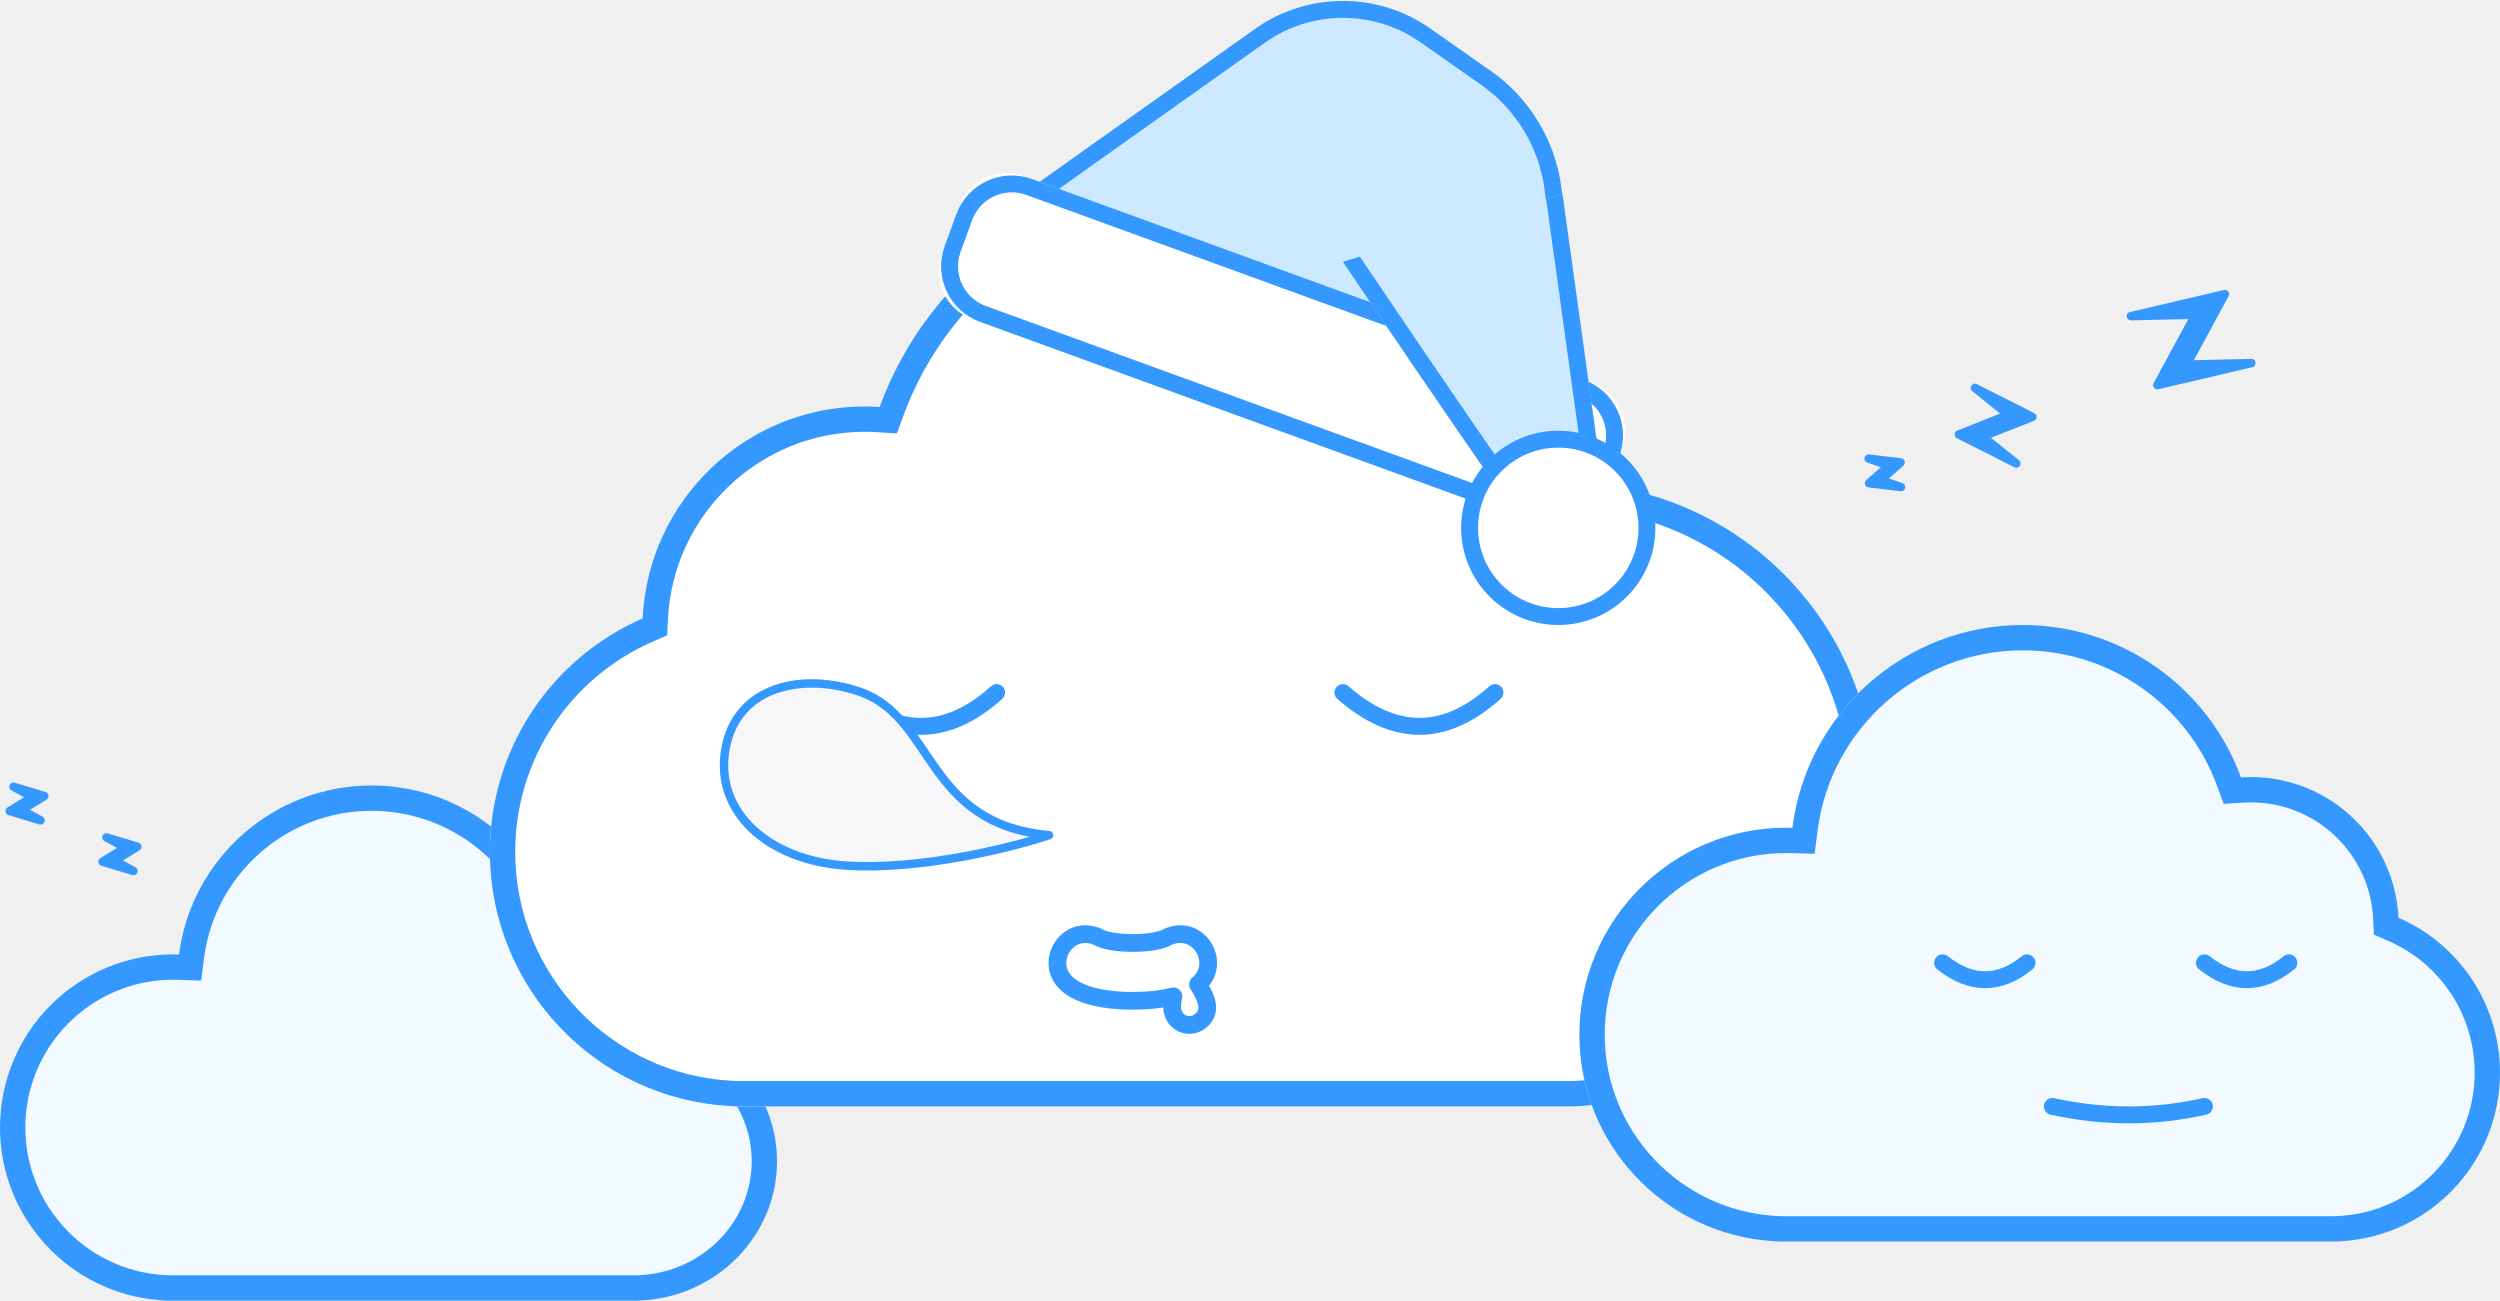
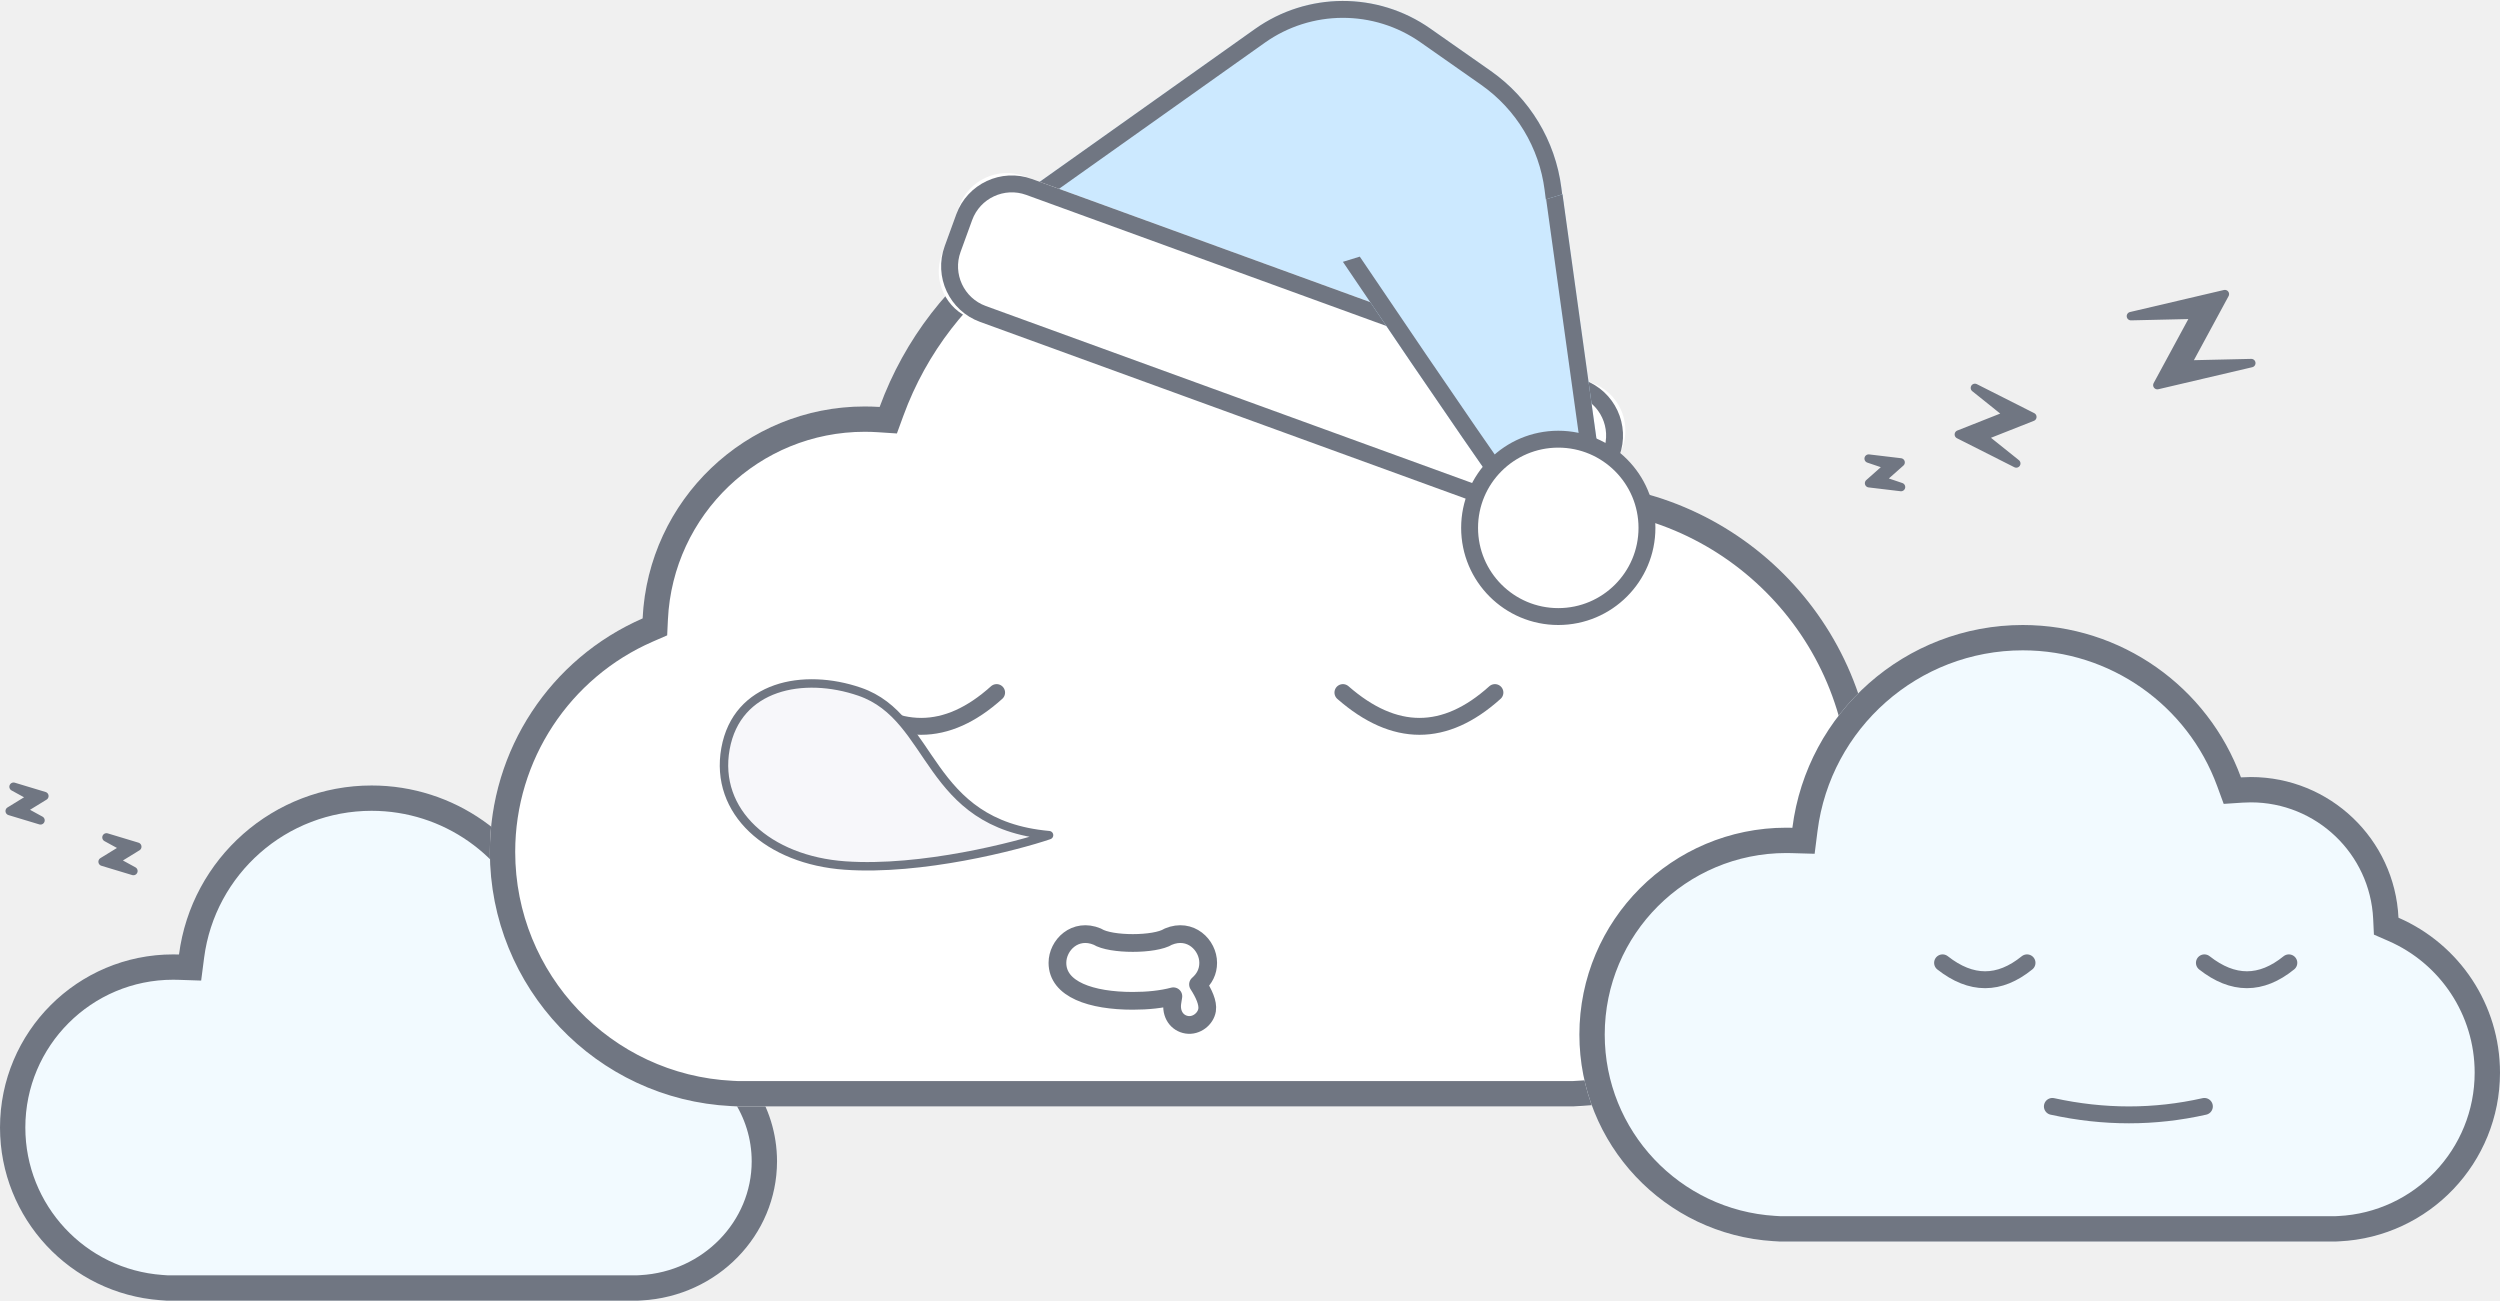
<svg xmlns="http://www.w3.org/2000/svg" xmlns:xlink="http://www.w3.org/1999/xlink" viewBox="0 0 296 154" version="1.1" id="B1L2_gmCf">
-   <style>@-webkit-keyframes BJGxUhulmCz_SJZ259LAG_Animation{0%{-webkit-transform: scale(1, 1);transform: scale(1, 1);}38.33%{-webkit-transform: scale(1.14, 1.12);transform: scale(1.14, 1.12);}75%{-webkit-transform: scale(1, 1);transform: scale(1, 1);}100%{-webkit-transform: scale(1, 1);transform: scale(1, 1);}}@keyframes BJGxUhulmCz_SJZ259LAG_Animation{0%{-webkit-transform: scale(1, 1);transform: scale(1, 1);}38.33%{-webkit-transform: scale(1.14, 1.12);transform: scale(1.14, 1.12);}75%{-webkit-transform: scale(1, 1);transform: scale(1, 1);}100%{-webkit-transform: scale(1, 1);transform: scale(1, 1);}}@-webkit-keyframes BJbeIndgQAG_ryJhncICz_Animation{0%{-webkit-transform: scale(1.05, 1.05);transform: scale(1.05, 1.05);}38.33%{-webkit-transform: scale(1, 1);transform: scale(1, 1);}75%{-webkit-transform: scale(1.05, 1.05);transform: scale(1.05, 1.05);}100%{-webkit-transform: scale(1.05, 1.05);transform: scale(1.05, 1.05);}}@keyframes BJbeIndgQAG_ryJhncICz_Animation{0%{-webkit-transform: scale(1.05, 1.05);transform: scale(1.05, 1.05);}38.33%{-webkit-transform: scale(1, 1);transform: scale(1, 1);}75%{-webkit-transform: scale(1.05, 1.05);transform: scale(1.05, 1.05);}100%{-webkit-transform: scale(1.05, 1.05);transform: scale(1.05, 1.05);}}@-webkit-keyframes ryoU2uem0z_SJ5TWo8RG_Animation{0%{-webkit-transform: translate(0px, 0px);transform: translate(0px, 0px);}50%{-webkit-transform: translate(0px, 3px);transform: translate(0px, 3px);}100%{-webkit-transform: translate(0px, 0px);transform: translate(0px, 0px);}}@keyframes ryoU2uem0z_SJ5TWo8RG_Animation{0%{-webkit-transform: translate(0px, 0px);transform: translate(0px, 0px);}50%{-webkit-transform: translate(0px, 3px);transform: translate(0px, 3px);}100%{-webkit-transform: translate(0px, 0px);transform: translate(0px, 0px);}}#B1L2_gmCf *{-webkit-animation-duration: 2s;animation-duration: 2s;-webkit-animation-iteration-count: infinite;animation-iteration-count: infinite;-webkit-animation-timing-function: cubic-bezier(0, 0, 1, 1);animation-timing-function: cubic-bezier(0, 0, 1, 1);}#ryg8h_lmRG{stroke: none;stroke-width: 1;fill: none;}#Byb8n_gmAG{-webkit-transform:  translate(-534px, -230px);transform:  translate(-534px, -230px);}#ByzU3dxXCG{-webkit-transform:  translate(534px, 218px);transform:  translate(534px, 218px);}#SkELndgXCf{fill: #f2faff;}#SyrLhOlXAG{stroke: #3498ff;stroke-width: 3;}#B1LU2Og7AM{stroke: #3498ff;fill: #3498ff;-webkit-transform:  translate(223.1651px, 67.98205px) scale(-1, 1) rotate(60deg) translate(-223.1651px, -67.98205px);transform:  translate(223.1651px, 67.98205px) scale(-1, 1) rotate(60deg) translate(-223.1651px, -67.98205px);}#S1P8ndxQRG{stroke: #3498ff;fill: #3498ff;-webkit-transform:  translate(14.20069px, 113.1391px) scale(-1, 1) rotate(50deg) translate(-14.20069px, -113.1391px);transform:  translate(14.20069px, 113.1391px) scale(-1, 1) rotate(50deg) translate(-14.20069px, -113.1391px);}#rJd8nOxX0z{stroke: #3498ff;fill: #3498ff;-webkit-transform:  translate(3.200686px, 107.1391px) scale(-1, 1) rotate(50deg) translate(-3.200686px, -107.1391px);transform:  translate(3.200686px, 107.1391px) scale(-1, 1) rotate(50deg) translate(-3.200686px, -107.1391px);}#HyY83OlX0G{stroke: #3498ff;fill: #3498ff;-webkit-transform:  translate(236.2781px, 62.40137px) scale(-1, 1) rotate(40deg) translate(-236.2781px, -62.40137px);transform:  translate(236.2781px, 62.40137px) scale(-1, 1) rotate(40deg) translate(-236.2781px, -62.40137px);}#H15I3_emRM{stroke: #3498ff;fill: #3498ff;-webkit-transform:  translate(259.4279px, 52.21121px) scale(-1, 1) rotate(80deg) translate(-259.4279px, -52.21121px);transform:  translate(259.4279px, 52.21121px) scale(-1, 1) rotate(80deg) translate(-259.4279px, -52.21121px);}#ryoU2uem0z{-webkit-transform:  translate(58px, 0px);transform:  translate(58px, 0px);}#H1hL3_lQ0z{-webkit-transform:  translate(82px, 88px) scale(-1, 1) translate(-82px, -88px);transform:  translate(82px, 88px) scale(-1, 1) translate(-82px, -88px);}#rka8n_eQAf{fill: #FFFFFF;}#HJAI3_lXRf{stroke: #3498ff;stroke-width: 3;}#SyJgLnulX0M{stroke: #3498ff;stroke-width: 2;-webkit-transform:  translate(51px, 96px) scale(1, -1) translate(-51px, -96px);transform:  translate(51px, 96px) scale(1, -1) translate(-51px, -96px);}#rJee82Oe70f{stroke: #3498ff;stroke-width: 2;-webkit-transform:  translate(110px, 96px) scale(1, -1) translate(-110px, -96px);transform:  translate(110px, 96px) scale(1, -1) translate(-110px, -96px);}#BJbeIndgQAG{stroke: #3498ff;stroke-width: 2;}#BJGxUhulmCz{stroke: #3498ff;fill: #F7F7FA;-webkit-transform:  translate(47.02143px, 105.7329px) rotate(17deg) translate(-47.02143px, -105.7329px);transform:  translate(47.02143px, 105.7329px) rotate(17deg) translate(-47.02143px, -105.7329px);}#HyQg82ulm0f{-webkit-transform:  translate(51px, 0px);transform:  translate(51px, 0px);}#S14xU3_xXCz{-webkit-transform:  translate(50.54008px, 34.50554px) rotate(20deg) translate(-50.54008px, -34.50554px);transform:  translate(50.54008px, 34.50554px) rotate(20deg) translate(-50.54008px, -34.50554px);}#S1SlL2OgXCM{fill: #cce9ff;}#HJUlUhdgmRf{stroke: #3498ff;stroke-width: 2;}#SkveI2dgQCG{-webkit-transform:  translate(42.79769px, 53.54998px) rotate(20deg) translate(-42.79769px, -53.54998px);transform:  translate(42.79769px, 53.54998px) rotate(20deg) translate(-42.79769px, -53.54998px);}#HkugIh_emCf{fill: #FFFFFF;}#BJYgL2dlQCG{stroke: #3498ff;stroke-width: 2;}#HJ5lU2OgXCG{fill: #cce9ff;}#H1olL3uxmRM{fill: #3498ff;}#rk3gInOemRM{stroke: #3498ff;stroke-width: 2;fill: #FFFFFF;}#SyplL2_x70M{-webkit-transform:  translate(187px, 86px);transform:  translate(187px, 86px);}#HyyZ82uxmRz{fill: #f2faff;}#rylWIhuxm0f{stroke: #3498ff;stroke-width: 3;}#S1Z-U2ulQAG{stroke: #3498ff;stroke-width: 2;-webkit-transform:  translate(65px, 57.5px) scale(1, -1) translate(-65px, -57.5px);transform:  translate(65px, 57.5px) scale(1, -1) translate(-65px, -57.5px);}#rJGW82dxXCz{stroke: #3498ff;stroke-width: 2;-webkit-transform:  translate(48px, 41px) scale(1, -1) translate(-48px, -41px);transform:  translate(48px, 41px) scale(1, -1) translate(-48px, -41px);}#BJXbLn_lX0f{stroke: #3498ff;stroke-width: 2;-webkit-transform:  translate(79px, 41px) scale(1, -1) translate(-79px, -41px);transform:  translate(79px, 41px) scale(1, -1) translate(-79px, -41px);}#B1LU2Og7AM_rJSaevbym{-webkit-transform-origin: 50% 50%;transform-origin: 50% 50%;transform-box: fill-box;-webkit-transform: scale(1, 1);transform: scale(1, 1);}#B1LU2Og7AM_rJY0lPZJ7{-webkit-transform-origin: 50% 50%;transform-origin: 50% 50%;transform-box: fill-box;-webkit-transform: translate(0px, 0px);transform: translate(0px, 0px);}#B1LU2Og7AM_B1TyzvW1Q{-webkit-transform-origin: 50% 50%;transform-origin: 50% 50%;transform-box: fill-box;-webkit-transform: rotate(0deg);transform: rotate(0deg);}#ryoU2uem0z_SJ5TWo8RG{-webkit-animation-name: ryoU2uem0z_SJ5TWo8RG_Animation;animation-name: ryoU2uem0z_SJ5TWo8RG_Animation;-webkit-transform-origin: 50% 50%;transform-origin: 50% 50%;transform-box: fill-box;-webkit-transform: translate(0px, 0px);transform: translate(0px, 0px);}#BJbeIndgQAG_ryJhncICz{-webkit-animation-name: BJbeIndgQAG_ryJhncICz_Animation;animation-name: BJbeIndgQAG_ryJhncICz_Animation;-webkit-transform-origin: 0% 50%;transform-origin: 0% 50%;transform-box: fill-box;-webkit-transform: scale(1.05, 1.05);transform: scale(1.05, 1.05);}#BJGxUhulmCz_SJZ259LAG{-webkit-animation-name: BJGxUhulmCz_SJZ259LAG_Animation;animation-name: BJGxUhulmCz_SJZ259LAG_Animation;-webkit-animation-timing-function: cubic-bezier(0.42, 0, 1, 1);animation-timing-function: cubic-bezier(0.42, 0, 1, 1);-webkit-transform-origin: 100% 50%;transform-origin: 100% 50%;transform-box: fill-box;-webkit-transform: scale(1, 1);transform: scale(1, 1);}</style>
+   <style>@-webkit-keyframes BJGxUhulmCz_SJZ259LAG_Animation{0%{-webkit-transform: scale(1, 1);transform: scale(1, 1);}38.33%{-webkit-transform: scale(1.14, 1.12);transform: scale(1.14, 1.12);}75%{-webkit-transform: scale(1, 1);transform: scale(1, 1);}100%{-webkit-transform: scale(1, 1);transform: scale(1, 1);}}@keyframes BJGxUhulmCz_SJZ259LAG_Animation{0%{-webkit-transform: scale(1, 1);transform: scale(1, 1);}38.33%{-webkit-transform: scale(1.14, 1.12);transform: scale(1.14, 1.12);}75%{-webkit-transform: scale(1, 1);transform: scale(1, 1);}100%{-webkit-transform: scale(1, 1);transform: scale(1, 1);}}@-webkit-keyframes BJbeIndgQAG_ryJhncICz_Animation{0%{-webkit-transform: scale(1.05, 1.05);transform: scale(1.05, 1.05);}38.33%{-webkit-transform: scale(1, 1);transform: scale(1, 1);}75%{-webkit-transform: scale(1.05, 1.05);transform: scale(1.05, 1.05);}100%{-webkit-transform: scale(1.05, 1.05);transform: scale(1.05, 1.05);}}@keyframes BJbeIndgQAG_ryJhncICz_Animation{0%{-webkit-transform: scale(1.05, 1.05);transform: scale(1.05, 1.05);}38.33%{-webkit-transform: scale(1, 1);transform: scale(1, 1);}75%{-webkit-transform: scale(1.05, 1.05);transform: scale(1.05, 1.05);}100%{-webkit-transform: scale(1.05, 1.05);transform: scale(1.05, 1.05);}}@-webkit-keyframes ryoU2uem0z_SJ5TWo8RG_Animation{0%{-webkit-transform: translate(0px, 0px);transform: translate(0px, 0px);}50%{-webkit-transform: translate(0px, 3px);transform: translate(0px, 3px);}100%{-webkit-transform: translate(0px, 0px);transform: translate(0px, 0px);}}@keyframes ryoU2uem0z_SJ5TWo8RG_Animation{0%{-webkit-transform: translate(0px, 0px);transform: translate(0px, 0px);}50%{-webkit-transform: translate(0px, 3px);transform: translate(0px, 3px);}100%{-webkit-transform: translate(0px, 0px);transform: translate(0px, 0px);}}#B1L2_gmCf *{-webkit-animation-duration: 2s;animation-duration: 2s;-webkit-animation-iteration-count: infinite;animation-iteration-count: infinite;-webkit-animation-timing-function: cubic-bezier(0, 0, 1, 1);animation-timing-function: cubic-bezier(0, 0, 1, 1);}#ryg8h_lmRG{stroke: none;stroke-width: 1;fill: none;}#Byb8n_gmAG{-webkit-transform:  translate(-534px, -230px);transform:  translate(-534px, -230px);}#ByzU3dxXCG{-webkit-transform:  translate(534px, 218px);transform:  translate(534px, 218px);}#SkELndgXCf{fill: #f2faff;}#SyrLhOlXAG{stroke: #707682;stroke-width: 3;}#B1LU2Og7AM{stroke: #707682;fill: #707682;-webkit-transform:  translate(223.1651px, 67.98205px) scale(-1, 1) rotate(60deg) translate(-223.1651px, -67.98205px);transform:  translate(223.1651px, 67.98205px) scale(-1, 1) rotate(60deg) translate(-223.1651px, -67.98205px);}#S1P8ndxQRG{stroke: #707682;fill: #707682;-webkit-transform:  translate(14.20069px, 113.1391px) scale(-1, 1) rotate(50deg) translate(-14.20069px, -113.1391px);transform:  translate(14.20069px, 113.1391px) scale(-1, 1) rotate(50deg) translate(-14.20069px, -113.1391px);}#rJd8nOxX0z{stroke: #707682;fill: #707682;-webkit-transform:  translate(3.200686px, 107.1391px) scale(-1, 1) rotate(50deg) translate(-3.200686px, -107.1391px);transform:  translate(3.200686px, 107.1391px) scale(-1, 1) rotate(50deg) translate(-3.200686px, -107.1391px);}#HyY83OlX0G{stroke: #707682;fill: #707682;-webkit-transform:  translate(236.2781px, 62.40137px) scale(-1, 1) rotate(40deg) translate(-236.2781px, -62.40137px);transform:  translate(236.2781px, 62.40137px) scale(-1, 1) rotate(40deg) translate(-236.2781px, -62.40137px);}#H15I3_emRM{stroke: #707682;fill: #707682;-webkit-transform:  translate(259.4279px, 52.21121px) scale(-1, 1) rotate(80deg) translate(-259.4279px, -52.21121px);transform:  translate(259.4279px, 52.21121px) scale(-1, 1) rotate(80deg) translate(-259.4279px, -52.21121px);}#ryoU2uem0z{-webkit-transform:  translate(58px, 0px);transform:  translate(58px, 0px);}#H1hL3_lQ0z{-webkit-transform:  translate(82px, 88px) scale(-1, 1) translate(-82px, -88px);transform:  translate(82px, 88px) scale(-1, 1) translate(-82px, -88px);}#rka8n_eQAf{fill: #FFFFFF;}#HJAI3_lXRf{stroke: #707682;stroke-width: 3;}#SyJgLnulX0M{stroke: #707682;stroke-width: 2;-webkit-transform:  translate(51px, 96px) scale(1, -1) translate(-51px, -96px);transform:  translate(51px, 96px) scale(1, -1) translate(-51px, -96px);}#rJee82Oe70f{stroke: #707682;stroke-width: 2;-webkit-transform:  translate(110px, 96px) scale(1, -1) translate(-110px, -96px);transform:  translate(110px, 96px) scale(1, -1) translate(-110px, -96px);}#BJbeIndgQAG{stroke: #707682;stroke-width: 2;}#BJGxUhulmCz{stroke: #707682;fill: #F7F7FA;-webkit-transform:  translate(47.02143px, 105.7329px) rotate(17deg) translate(-47.02143px, -105.7329px);transform:  translate(47.02143px, 105.7329px) rotate(17deg) translate(-47.02143px, -105.7329px);}#HyQg82ulm0f{-webkit-transform:  translate(51px, 0px);transform:  translate(51px, 0px);}#S14xU3_xXCz{-webkit-transform:  translate(50.54008px, 34.50554px) rotate(20deg) translate(-50.54008px, -34.50554px);transform:  translate(50.54008px, 34.50554px) rotate(20deg) translate(-50.54008px, -34.50554px);}#S1SlL2OgXCM{fill: #cce9ff;}#HJUlUhdgmRf{stroke: #707682;stroke-width: 2;}#SkveI2dgQCG{-webkit-transform:  translate(42.79769px, 53.54998px) rotate(20deg) translate(-42.79769px, -53.54998px);transform:  translate(42.79769px, 53.54998px) rotate(20deg) translate(-42.79769px, -53.54998px);}#HkugIh_emCf{fill: #FFFFFF;}#BJYgL2dlQCG{stroke: #707682;stroke-width: 2;}#HJ5lU2OgXCG{fill: #cce9ff;}#H1olL3uxmRM{fill: #707682;}#rk3gInOemRM{stroke: #707682;stroke-width: 2;fill: #FFFFFF;}#SyplL2_x70M{-webkit-transform:  translate(187px, 86px);transform:  translate(187px, 86px);}#HyyZ82uxmRz{fill: #f2faff;}#rylWIhuxm0f{stroke: #707682;stroke-width: 3;}#S1Z-U2ulQAG{stroke: #707682;stroke-width: 2;-webkit-transform:  translate(65px, 57.5px) scale(1, -1) translate(-65px, -57.5px);transform:  translate(65px, 57.5px) scale(1, -1) translate(-65px, -57.5px);}#rJGW82dxXCz{stroke: #707682;stroke-width: 2;-webkit-transform:  translate(48px, 41px) scale(1, -1) translate(-48px, -41px);transform:  translate(48px, 41px) scale(1, -1) translate(-48px, -41px);}#BJXbLn_lX0f{stroke: #707682;stroke-width: 2;-webkit-transform:  translate(79px, 41px) scale(1, -1) translate(-79px, -41px);transform:  translate(79px, 41px) scale(1, -1) translate(-79px, -41px);}#B1LU2Og7AM_rJSaevbym{-webkit-transform-origin: 50% 50%;transform-origin: 50% 50%;transform-box: fill-box;-webkit-transform: scale(1, 1);transform: scale(1, 1);}#B1LU2Og7AM_rJY0lPZJ7{-webkit-transform-origin: 50% 50%;transform-origin: 50% 50%;transform-box: fill-box;-webkit-transform: translate(0px, 0px);transform: translate(0px, 0px);}#B1LU2Og7AM_B1TyzvW1Q{-webkit-transform-origin: 50% 50%;transform-origin: 50% 50%;transform-box: fill-box;-webkit-transform: rotate(0deg);transform: rotate(0deg);}#ryoU2uem0z_SJ5TWo8RG{-webkit-animation-name: ryoU2uem0z_SJ5TWo8RG_Animation;animation-name: ryoU2uem0z_SJ5TWo8RG_Animation;-webkit-transform-origin: 50% 50%;transform-origin: 50% 50%;transform-box: fill-box;-webkit-transform: translate(0px, 0px);transform: translate(0px, 0px);}#BJbeIndgQAG_ryJhncICz{-webkit-animation-name: BJbeIndgQAG_ryJhncICz_Animation;animation-name: BJbeIndgQAG_ryJhncICz_Animation;-webkit-transform-origin: 0% 50%;transform-origin: 0% 50%;transform-box: fill-box;-webkit-transform: scale(1.05, 1.05);transform: scale(1.05, 1.05);}#BJGxUhulmCz_SJZ259LAG{-webkit-animation-name: BJGxUhulmCz_SJZ259LAG_Animation;animation-name: BJGxUhulmCz_SJZ259LAG_Animation;-webkit-animation-timing-function: cubic-bezier(0.42, 0, 1, 1);animation-timing-function: cubic-bezier(0.42, 0, 1, 1);-webkit-transform-origin: 100% 50%;transform-origin: 100% 50%;transform-box: fill-box;-webkit-transform: scale(1, 1);transform: scale(1, 1);}</style>
  <defs>
    <path d="M19,165.946 C8.378,165.178 0,156.317 0,145.5 C0,134.178 9.178,125 20.5,125 C20.732,125 20.963,125.004 21.192,125.011 C22.657,113.721 32.31,105 44,105 C53.913,105 62.361,111.271 65.594,120.063 C66.057,120.021 66.526,120 67,120 C75.27,120 81.977,126.47 82,134.459 C87.897,137.049 92,142.809 92,149.5 C92,158.287 84.923,165.47 76,165.972 L76,166 L19,166 L19,165.946 Z" id="path-1" />
    <path d="M34.606,142.932 C15.298,141.764 0,125.712 0,106.082 C0,85.693 16.504,69.164 36.862,69.164 C37.224,69.164 37.585,69.17 37.945,69.18 C40.525,48.777 57.918,33 78.991,33 C96.84,33 112.05,44.319 117.853,60.181 C118.435,60.143 119.023,60.123 119.615,60.123 C133.73,60.123 145.252,71.248 145.915,85.221 C156.559,89.864 164,100.493 164,112.863 C164,129.002 151.333,142.178 135.413,142.963 L135.413,143 L34.606,143 L34.606,142.932 Z" id="path-2" />
    <path d="M53.199,13.177 L61.658,15.447 C67.1,16.907 71.673,20.596 74.253,25.605 L84.071,44.667 C86.347,49.086 84.61,54.513 80.191,56.789 C78.917,57.446 77.504,57.788 76.07,57.788 L17.384,57.788 C14.623,57.788 12.384,55.55 12.384,52.788 C12.384,51.773 12.693,50.782 13.27,49.947 L33.722,20.333 C38.048,14.069 45.847,11.203 53.199,13.177 Z" id="path-3" />
    <rect id="path-4" x="1.017" y="44.55" width="83.561" height="18" rx="6" />
    <path d="M23,72.955 C10.168,72.18 0,61.527 0,48.5 C0,34.969 10.969,24 24.5,24 C24.741,24 24.98,24.003 25.219,24.01 C26.934,10.47 38.494,0 52.5,0 C64.363,0 74.472,7.512 78.329,18.039 C78.716,18.013 79.107,18 79.5,18 C88.882,18 96.539,25.383 96.98,34.655 C104.054,37.737 109,44.791 109,53 C109,63.71 100.581,72.454 90,72.975 L90,73 L23,73 L23,72.955 Z" id="path-5" />
  </defs>
  <g id="ryg8h_lmRG" fill-rule="evenodd">
    <g id="Byb8n_gmAG">
      <g id="ByzU3dxXCG">
        <g id="H1XUhdgmCM">
          <use fill-rule="evenodd" xlink:href="#path-1" id="SkELndgXCf" />
          <path d="M19.801,164.5 L75.459,164.5 L75.916,164.474 C84.092,164.014 90.5,157.445 90.5,149.5 C90.5,143.561 86.899,138.249 81.397,135.833 L80.503,135.44 L80.5,134.464 C80.48,127.311 74.453,121.5 67,121.5 C66.573,121.5 66.149,121.519 65.728,121.557 L64.583,121.66 L64.186,120.581 C61.101,112.191 53.088,106.5 44,106.5 C33.166,106.5 24.061,114.559 22.68,125.204 L22.505,126.556 L21.143,126.511 C20.929,126.504 20.715,126.5 20.5,126.5 C10.007,126.5 1.5,135.007 1.5,145.5 C1.5,155.476 9.216,163.734 19.108,164.45 L19.801,164.5 Z" id="SyrLhOlXAG" />
        </g>
        <polygon id="B1LU2Og7AM" stroke-linecap="round" stroke-linejoin="round" points="222.665 65.482 222.165 67.982 225.165 66.982 223.665 70.482 224.165 67.982 221.165 68.982" />
        <polygon id="S1P8ndxQRG" stroke-linecap="round" stroke-linejoin="round" points="13.701 110.639 13.201 113.139 16.201 112.139 14.701 115.639 15.201 113.139 12.201 114.139" />
        <polygon id="rJd8nOxX0z" stroke-linecap="round" stroke-linejoin="round" points="2.701 104.639 2.201 107.139 5.201 106.139 3.701 109.639 4.201 107.139 1.201 108.139" />
        <polygon id="HyY83OlX0G" stroke-linecap="round" stroke-linejoin="round" points="235.278 57.401 234.278 62.401 240.278 60.401 237.278 67.401 238.278 62.401 232.278 64.401" />
        <polygon id="H15I3_emRM" stroke-linecap="round" stroke-linejoin="round" points="257.928 44.711 256.428 52.211 265.428 49.211 260.928 59.711 262.428 52.211 253.428 55.211" />
        <g id="ryoU2uem0z_SJ5TWo8RG" data-animator-group="true" data-animator-type="0">
          <g id="ryoU2uem0z">
            <g id="H1hL3_lQ0z">
              <use fill-rule="evenodd" xlink:href="#path-2" id="rka8n_eQAf" />
              <path d="M35.776,141.5 L134.625,141.5 L135.339,141.465 C150.517,140.716 162.5,128.146 162.5,112.863 C162.5,101.359 155.665,91.111 145.315,86.595 L144.461,86.223 L144.417,85.292 C143.789,72.07 132.881,61.623 119.615,61.623 C119.058,61.623 118.504,61.642 117.952,61.678 L116.83,61.752 L116.444,60.697 C110.734,45.09 95.861,34.5 78.991,34.5 C58.852,34.5 41.941,49.536 39.433,69.368 L39.262,70.719 L37.901,70.679 C37.556,70.669 37.209,70.664 36.862,70.664 C17.333,70.664 1.5,86.521 1.5,106.082 C1.5,124.836 16.097,140.31 34.696,141.435 L35.776,141.5 Z" id="HJAI3_lXRf" />
            </g>
            <path d="M42,98 C45.049,95.333 48.072,94 51.067,94 C54.063,94 57.04,95.333 60,98" id="SyJgLnulX0M" stroke-linecap="round" />
            <path d="M101,98 C104.049,95.333 107.072,94 110.067,94 C113.063,94 116.04,95.333 119,98" id="rJee82Oe70f" stroke-linecap="round" />
            <g id="BJbeIndgQAG_ryJhncICz" data-animator-group="true" data-animator-type="2">
              <path d="M79.852,122.433 C80.497,123.428 81.005,124.512 80.877,125.321 C80.721,126.309 79.68,127.156 78.589,126.983 C77.498,126.811 76.75,125.806 76.966,124.442 C77.025,124.074 77.053,123.894 77.073,123.769 C75.753,124.119 74.184,124.284 72.5,124.284 C67.806,124.284 64,123 64,120 C64,118 66,116 68.5,117.048 C70,118 75,118 76.5,117.048 C79,116 81,118.001 81,120 C81,120.994 80.582,121.8 79.852,122.433 Z" id="BJbeIndgQAG" stroke-linecap="round" stroke-linejoin="round" />
            </g>
            <g id="BJGxUhulmCz_SJZ259LAG" data-animator-group="true" data-animator-type="2">
              <path d="M44.821,115.55 C53.665,113.516 63.593,107.415 66.875,105.05 C52.432,108.085 49.896,95.692 40.468,95.362 C33.425,95.116 26.344,98.898 27.246,106.46 C28.148,114.023 35.978,117.585 44.821,115.55 Z" id="BJGxUhulmCz" stroke-linecap="round" stroke-linejoin="round" />
            </g>
            <g id="HyQg82ulm0f">
              <g id="S14xU3_xXCz">
                <use fill-rule="evenodd" xlink:href="#path-3" id="S1SlL2OgXCM" />
                <path d="M52.94,14.142 C45.996,12.279 38.631,14.985 34.545,20.901 L14.093,50.515 C13.631,51.183 13.384,51.976 13.384,52.788 C13.384,54.997 15.175,56.788 17.384,56.788 L76.07,56.788 C77.345,56.788 78.601,56.484 79.734,55.9 C83.661,53.877 85.206,49.053 83.182,45.125 L73.364,26.063 C70.913,21.304 66.568,17.8 61.398,16.413 L52.94,14.142 Z" id="HJUlUhdgmRf" />
              </g>
              <g id="SkveI2dgQCG">
                <use fill-rule="evenodd" xlink:href="#path-4" id="HkugIh_emCf" />
                <rect x="2.017" y="45.55" width="81.561" height="16" rx="6" id="BJYgL2dlQCG" />
              </g>
              <path d="M76,35 L81,71 C74.85,73.004 71.183,73.338 70,72 C68.817,70.662 62.15,60.996 50,43" id="HJ5lU2OgXCG" />
              <path d="M80.38,69.098 L79.019,71.275 L78.786,69.597 C79.295,69.445 79.827,69.279 80.38,69.098 Z M74.064,35.596 L76,35 L81,71 C74.85,73.004 71.183,73.338 70,72 C68.817,70.662 62.15,60.996 50,43 L51.998,42.385 C63.792,59.849 70.418,69.455 71.498,70.675 C71.479,70.653 71.545,70.687 71.759,70.731 C72.15,70.812 72.721,70.828 73.456,70.761 C74.804,70.639 76.586,70.252 78.786,69.597 L74.064,35.596 Z M80.38,69.098 L79.019,71.275 L78.786,69.597 C79.295,69.445 79.827,69.279 80.38,69.098 Z M74.064,35.596 L76,35 L81,71 C74.85,73.004 71.183,73.338 70,72 C68.817,70.662 62.15,60.996 50,43 L51.998,42.385 C63.792,59.849 70.418,69.455 71.498,70.675 C71.479,70.653 71.545,70.687 71.759,70.731 C72.15,70.812 72.721,70.828 73.456,70.761 C74.804,70.639 76.586,70.252 78.786,69.597 L74.064,35.596 Z" id="H1olL3uxmRM" fill-rule="nonzero" />
              <circle id="rk3gInOemRM" cx="75.5" cy="74.5" r="10.5" />
            </g>
          </g>
        </g>
        <g id="SyplL2_x70M">
          <g id="S1RgUhulXAf">
            <use fill-rule="evenodd" xlink:href="#path-5" id="HyyZ82uxmRz" />
            <path d="M23.793,71.5 L89.464,71.5 L89.926,71.477 C99.747,70.994 107.5,62.873 107.5,53 C107.5,45.568 103.078,38.948 96.381,36.031 L95.526,35.658 L95.482,34.727 C95.078,26.221 88.049,19.5 79.5,19.5 C79.141,19.5 78.784,19.512 78.428,19.535 L77.307,19.609 L76.921,18.555 C73.198,8.395 63.5,1.5 52.5,1.5 C39.369,1.5 28.342,11.289 26.707,24.199 L26.536,25.549 L25.176,25.51 C24.951,25.503 24.726,25.5 24.5,25.5 C11.797,25.5 1.5,35.797 1.5,48.5 C1.5,60.678 10.994,70.727 23.09,71.458 L23.793,71.5 Z" id="rylWIhuxm0f" />
          </g>
          <path d="M56,58 C59.049,57.333 62.072,57 65.067,57 C68.063,57 71.04,57.333 74,58" id="S1Z-U2ulQAG" stroke-linecap="round" />
          <path d="M43,42 C44.694,40.667 46.373,40 48.037,40 C49.701,40 51.356,40.667 53,42" id="rJGW82dxXCz" stroke-linecap="round" />
          <path d="M74,42 C75.694,40.667 77.373,40 79.037,40 C80.701,40 82.356,40.667 84,42" id="BJXbLn_lX0f" stroke-linecap="round" />
        </g>
      </g>
    </g>
  </g>
</svg>
